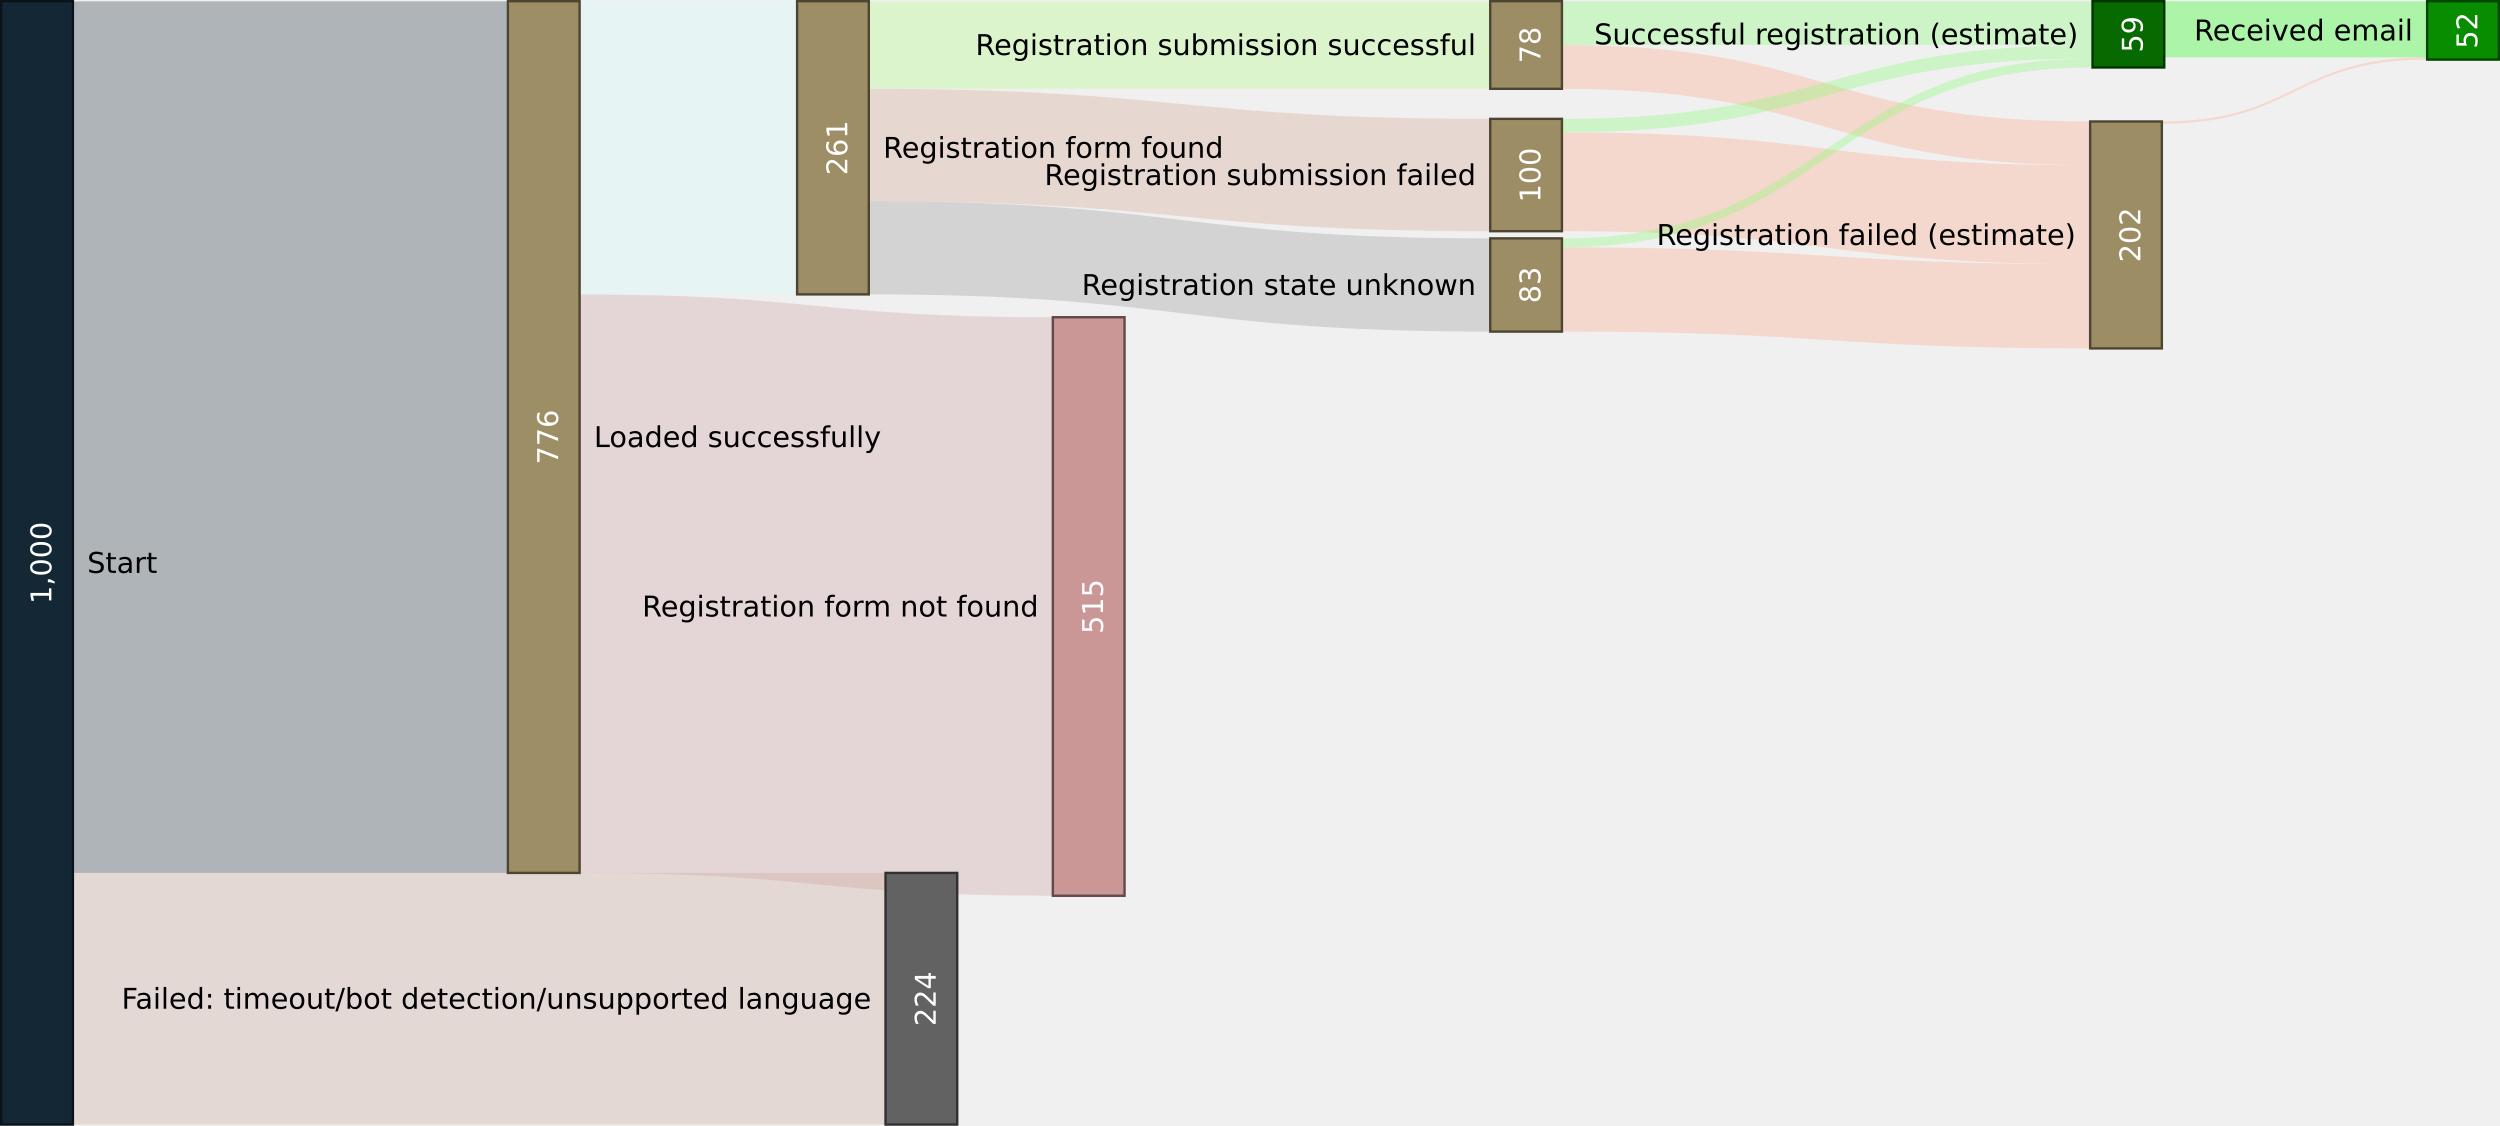
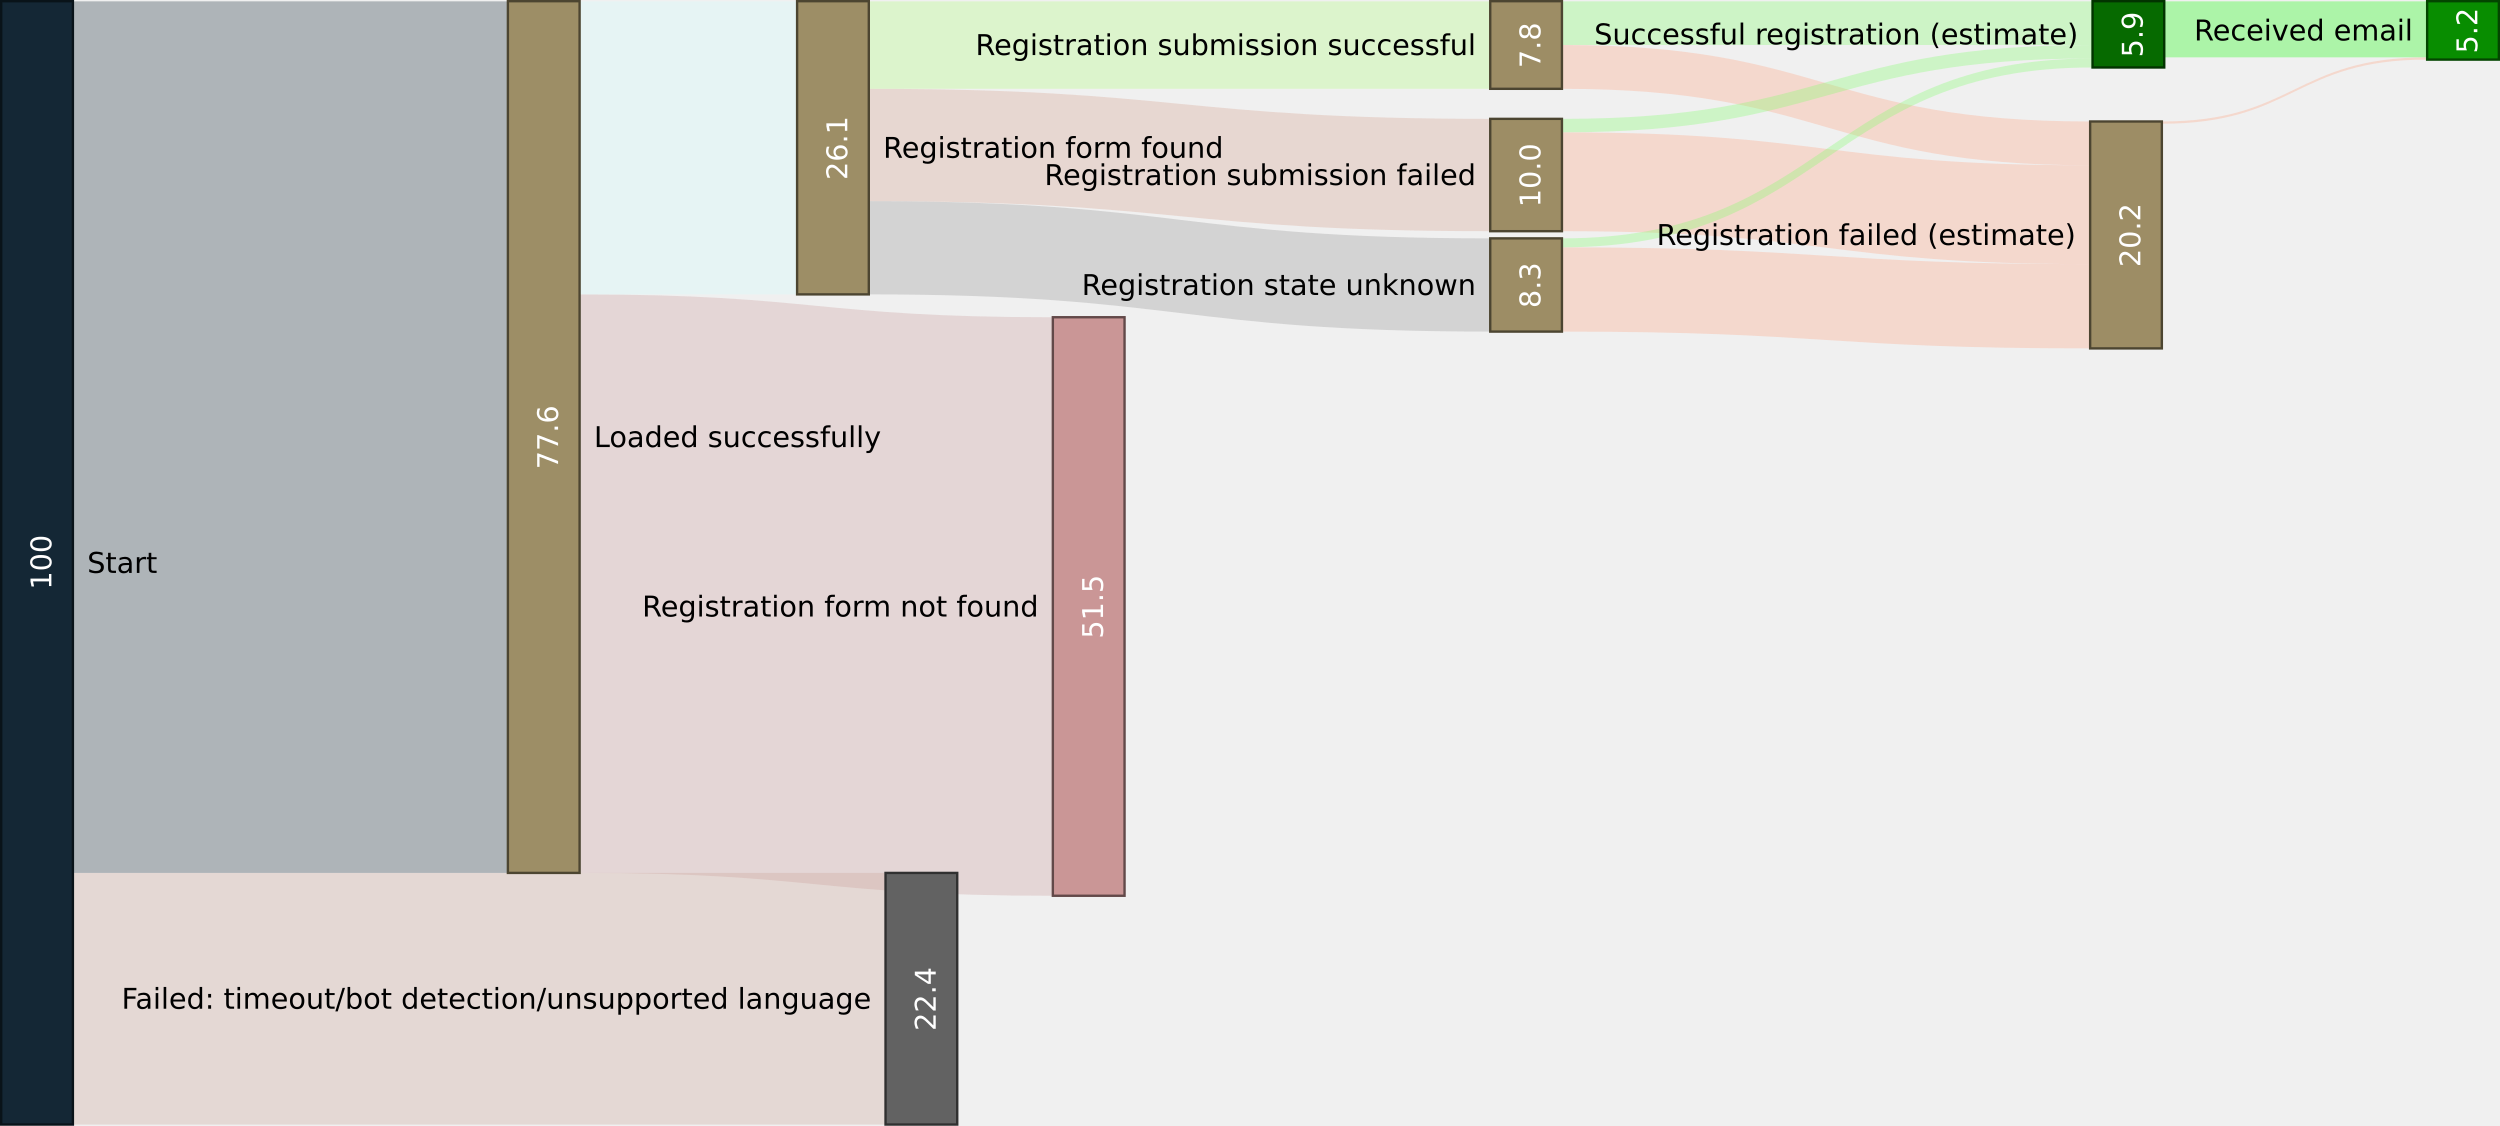
- <svg xmlns="http://www.w3.org/2000/svg" width="276.75mm" height="124.62mm" version="1.1" viewBox="0 0 276.75 124.62">
-   <defs>
+ <svg xmlns="http://www.w3.org/2000/svg" width="276.75mm" height="124.62mm" version="1.1" viewBox="0 0 276.75 124.62" id="svg223">
+   <defs id="defs47">
    <clipPath id="clipPath18">
-       <path d="m0 0h1255v526h-1255z" />
+       <path d="m0 0h1255v526h-1255z" id="path2" />
    </clipPath>
    <clipPath id="clipPath34">
-       <path d="m0 0h1255v526h-1255z" />
+       <path d="m0 0h1255v526h-1255z" id="path5" />
    </clipPath>
    <clipPath id="clipPath50">
-       <path d="m0 0h1255v526h-1255z" />
+       <path d="m0 0h1255v526h-1255z" id="path8" />
    </clipPath>
    <clipPath id="clipPath66">
-       <path d="m0 0h1255v526h-1255z" />
+       <path d="m0 0h1255v526h-1255z" id="path11" />
    </clipPath>
    <clipPath id="clipPath82">
-       <path d="m0 0h1255v526h-1255z" />
+       <path d="m0 0h1255v526h-1255z" id="path14" />
    </clipPath>
    <clipPath id="clipPath98">
-       <path d="m0 0h1255v526h-1255z" />
+       <path d="m0 0h1255v526h-1255z" id="path17" />
    </clipPath>
    <clipPath id="clipPath114">
-       <path d="m0 0h1255v526h-1255z" />
+       <path d="m0 0h1255v526h-1255z" id="path20" />
    </clipPath>
    <clipPath id="clipPath130">
-       <path d="m0 0h1255v526h-1255z" />
+       <path d="m0 0h1255v526h-1255z" id="path23" />
    </clipPath>
    <clipPath id="clipPath146">
-       <path d="m0 0h1255v526h-1255z" />
+       <path d="m0 0h1255v526h-1255z" id="path26" />
    </clipPath>
    <clipPath id="clipPath162">
-       <path d="m0 0h1255v526h-1255z" />
+       <path d="m0 0h1255v526h-1255z" id="path29" />
    </clipPath>
    <clipPath id="clipPath178">
-       <path d="m0 0h1255v526h-1255z" />
+       <path d="m0 0h1255v526h-1255z" id="path32" />
    </clipPath>
    <clipPath id="clipPath194">
-       <path d="m0 0h1255v526h-1255z" />
+       <path d="m0 0h1255v526h-1255z" id="path35" />
    </clipPath>
    <clipPath id="clipPath210">
-       <path d="m0 0h1255v526h-1255z" />
+       <path d="m0 0h1255v526h-1255z" id="path38" />
    </clipPath>
    <clipPath id="clipPath226">
-       <path d="m0 0h1255v526h-1255z" />
+       <path d="m0 0h1255v526h-1255z" id="path41" />
    </clipPath>
    <clipPath id="clipPath242">
-       <path d="m0 0h1255v526h-1255z" />
+       <path d="m0 0h1255v526h-1255z" id="path44" />
    </clipPath>
  </defs>
-   <g transform="translate(47.202 94.629)">
-     <g transform="matrix(.35278 0 0 .35278 -47.07 -94.497)">
-       <g clip-path="url(#clipPath18)" opacity=".3">
-         <path d="m22.5 0h136.5v273.54h-136.5z" fill="#142735" />
+   <g transform="translate(47.202 94.629)" id="g221">
+     <g transform="matrix(.35278 0 0 .35278 -47.07 -94.497)" id="g219">
+       <g clip-path="url(#clipPath18)" opacity=".3" id="g51">
+         <path d="m22.5 0h136.5v273.54h-136.5z" fill="#142735" id="path49" />
      </g>
-       <g clip-path="url(#clipPath34)" opacity=".3">
-         <path d="m181.5 92.004c74.25 0 74.25 7.168 148.5 7.168v181.54c-74.25 0-74.25-7.172-148.5-7.172z" fill="#ca9a9a" />
+       <g clip-path="url(#clipPath34)" opacity=".3" id="g55">
+         <path d="m181.5 92.004c74.25 0 74.25 7.168 148.5 7.168v181.54c-74.25 0-74.25-7.172-148.5-7.172z" fill="#ca9a9a" id="path53" />
      </g>
-       <g clip-path="url(#clipPath50)" opacity=".3">
-         <path d="m181.5 0h68.25v92.004h-68.25z" fill="#cfffff" />
+       <g clip-path="url(#clipPath50)" opacity=".3" id="g59">
+         <path d="m181.5 0h68.25v92.004h-68.25z" fill="#cfffff" id="path57" />
      </g>
-       <g clip-path="url(#clipPath66)" opacity=".3">
-         <path d="m22.5 273.54h255v78.961h-255z" fill="#c8a192" />
+       <g clip-path="url(#clipPath66)" opacity=".3" id="g63">
+         <path d="m22.5 273.54h255v78.961h-255z" fill="#c8a192" id="path61" />
      </g>
-       <g clip-path="url(#clipPath82)" opacity=".3">
-         <path d="m272.25 27.496c97.5 0 97.5 9.426 195 9.426v35.25c-97.5 0-97.5-9.426-195-9.426z" fill="#d59d89" />
+       <g clip-path="url(#clipPath82)" opacity=".3" id="g67">
+         <path d="m272.25 27.496c97.5 0 97.5 9.426 195 9.426v35.25c-97.5 0-97.5-9.426-195-9.426z" fill="#d59d89" id="path65" />
      </g>
-       <g clip-path="url(#clipPath98)" opacity=".3">
-         <path d="m489.75 41.152c82.875 0 82.875 10.344 165.75 10.344v31.02c-82.875 0-82.875-10.344-165.75-10.344z" fill="#ffa07d" />
+       <g clip-path="url(#clipPath98)" opacity=".3" id="g71">
+         <path d="m489.75 41.152c82.875 0 82.875 10.344 165.75 10.344v31.02c-82.875 0-82.875-10.344-165.75-10.344z" fill="#ffa07d" id="path69" />
      </g>
-       <g clip-path="url(#clipPath114)" opacity=".3">
-         <path d="m272.25 62.746c97.5 0 97.5 11.676 195 11.676v29.258c-97.5 0-97.5-11.676-195-11.676z" fill="#909090" />
+       <g clip-path="url(#clipPath114)" opacity=".3" id="g75">
+         <path d="m272.25 62.746c97.5 0 97.5 11.676 195 11.676v29.258c-97.5 0-97.5-11.676-195-11.676z" fill="#909090" id="path73" />
      </g>
-       <g clip-path="url(#clipPath130)" opacity=".3">
-         <path d="m272.25 0h195v27.496h-195z" fill="#b0ff78" />
+       <g clip-path="url(#clipPath130)" opacity=".3" id="g79">
+         <path d="m272.25 0h195v27.496h-195z" fill="#b0ff78" id="path77" />
      </g>
-       <g clip-path="url(#clipPath146)" opacity=".3">
-         <path d="m489.75 77.242c82.875 0 82.875 5.274 165.75 5.274v26.437c-82.875 0-82.875-5.273-165.75-5.273z" fill="#ffa07d" />
+       <g clip-path="url(#clipPath146)" opacity=".3" id="g83">
+         <path d="m489.75 77.242c82.875 0 82.875 5.274 165.75 5.274v26.437c-82.875 0-82.875-5.273-165.75-5.273z" fill="#ffa07d" id="path81" />
      </g>
-       <g clip-path="url(#clipPath162)" opacity=".3">
-         <path d="m678.75 0h82.5v17.625h-82.5z" fill="#0eff00" />
+       <g clip-path="url(#clipPath162)" opacity=".3" id="g87">
+         <path d="m678.75 0h82.5v17.625h-82.5z" fill="#0eff00" id="path85" />
      </g>
-       <g clip-path="url(#clipPath178)" opacity=".3">
-         <path d="m489.75 0h166.5v13.746h-166.5z" fill="#7bff64" />
+       <g clip-path="url(#clipPath178)" opacity=".3" id="g91">
+         <path d="m489.75 0h166.5v13.746h-166.5z" fill="#7bff64" id="path89" />
      </g>
-       <g clip-path="url(#clipPath194)" opacity=".3">
-         <path d="m489.75 13.746c82.875 0 82.875 24 165.75 24v13.75c-82.875 0-82.875-24-165.75-24z" fill="#ffa07d" />
+       <g clip-path="url(#clipPath194)" opacity=".3" id="g95">
+         <path d="m489.75 13.746c82.875 0 82.875 24 165.75 24v13.75c-82.875 0-82.875-24-165.75-24z" fill="#ffa07d" id="path93" />
      </g>
-       <g clip-path="url(#clipPath210)" opacity=".3">
-         <path d="m489.75 36.922c83.25 0 83.25-23.176 166.5-23.176v4.231c-83.25 0-83.25 23.175-166.5 23.175z" fill="#7bff64" />
+       <g clip-path="url(#clipPath210)" opacity=".3" id="g99">
+         <path d="m489.75 36.922c83.25 0 83.25-23.176 166.5-23.176v4.231c-83.25 0-83.25 23.175-166.5 23.175z" fill="#7bff64" id="path97" />
      </g>
-       <g clip-path="url(#clipPath226)" opacity=".3">
-         <path d="m489.75 74.422c83.25 0 83.25-56.445 166.5-56.445v2.82c-83.25 0-83.25 56.445-166.5 56.445z" fill="#7bff64" />
+       <g clip-path="url(#clipPath226)" opacity=".3" id="g103">
+         <path d="m489.75 74.422c83.25 0 83.25-56.445 166.5-56.445v2.82c-83.25 0-83.25 56.445-166.5 56.445z" fill="#7bff64" id="path101" />
      </g>
-       <g clip-path="url(#clipPath242)" opacity=".3">
-         <path d="m678 37.746c41.625 0 41.625-20.121 83.25-20.121v0.703c-41.625 0-41.625 20.125-83.25 20.125z" fill="#ffa07d" />
+       <g clip-path="url(#clipPath242)" opacity=".3" id="g107">
+         <path d="m678 37.746c41.625 0 41.625-20.121 83.25-20.121v0.703c-41.625 0-41.625 20.125-83.25 20.125z" fill="#ffa07d" id="path105" />
      </g>
-       <path d="m0 0h22.5v352.5h-22.5z" fill="#142735" stroke="#091319" stroke-width=".75" />
-       <text transform="translate(27,179.4)" fill="#000000" font-family="'DejaVu Sans'" font-size="9px">
-         <tspan x="0 5.706 9.234 14.742 18.441" y="0">Start</tspan>
+       <path d="m0 0h22.5v352.5h-22.5z" fill="#142735" stroke="#091319" stroke-width=".75" id="path109" />
+       <text transform="translate(27,179.4)" fill="#000000" font-family="'DejaVu Sans'" font-size="9px" id="text113">
+         <tspan x="0 5.706 9.234 14.742 18.441" y="0" id="tspan111">Start</tspan>
      </text>
-       <text transform="rotate(-90 102.44 86.691)" fill="#ffffff" font-family="'DejaVu Sans'" font-size="9px">
-         <tspan x="0 5.724 8.577 14.301 20.025" y="0">1,000</tspan>
+       <text transform="rotate(-90)" fill="#ffffff" font-family="'DejaVu Sans'" font-size="9px" id="text117" x="-184.631" y="15.749">
+         <tspan id="tspan115">100</tspan>
      </text>
-       <path d="m761.25 0h22.5v18.328h-22.5z" fill="#088d00" stroke="#034500" stroke-width=".75" />
-       <text transform="translate(688.12 12.315)" fill="#000000" font-family="'DejaVu Sans'" font-size="9px">
-         <tspan x="0 5.841 11.376 16.317 21.852 24.345 29.664 35.199 40.905 43.758 49.293 58.059 63.567 66.06" y="0">Received email</tspan>
+       <path d="m761.25 0h22.5v18.328h-22.5z" fill="#088d00" stroke="#034500" stroke-width=".75" id="path119" />
+       <text transform="translate(688.12 12.315)" fill="#000000" font-family="'DejaVu Sans'" font-size="9px" id="text123">
+         <tspan x="0 5.841 11.376 16.317 21.852 24.345 29.664 35.199 40.905 43.758 49.293 58.059 63.567 66.06" y="0" id="tspan121">Received email</tspan>
      </text>
-       <text transform="rotate(-90 395.95 -381.05)" fill="#ffffff" font-family="'DejaVu Sans'" font-size="9px">
-         <tspan x="0 5.724" y="0">52</tspan>
+       <text transform="rotate(-90)" fill="#ffffff" font-family="'DejaVu Sans'" font-size="9px" id="text127" x="-16.4" y="777">
+         <tspan id="tspan125">5.2</tspan>
      </text>
-       <path d="m159 0h22.5v273.54h-22.5z" fill="#9d8e66" stroke="#4c4531" stroke-width=".75" />
-       <text transform="translate(186,139.92)" fill="#000000" font-family="'DejaVu Sans'" font-size="9px">
-         <tspan x="0 4.851 10.35 15.858 21.564 27.099 32.805 35.658 40.338 46.035 50.976 55.917 61.452 66.132 70.812 73.98 79.677 82.17 84.663" y="0">Loaded successfully</tspan>
+       <path d="m159 0h22.5v273.54h-22.5z" fill="#9d8e66" stroke="#4c4531" stroke-width=".75" id="path129" />
+       <text transform="translate(186,139.92)" fill="#000000" font-family="'DejaVu Sans'" font-size="9px" id="text133">
+         <tspan x="0 4.851 10.35 15.858 21.564 27.099 32.805 35.658 40.338 46.035 50.976 55.917 61.452 66.132 70.812 73.98 79.677 82.17 84.663" y="0" id="tspan131">Loaded successfully</tspan>
      </text>
-       <text transform="rotate(-90 160.05 -14.695)" fill="#ffffff" font-family="'DejaVu Sans'" font-size="9px">
-         <tspan x="0 5.724 11.448" y="0">776</tspan>
+       <text transform="rotate(-90)" fill="#ffffff" font-family="'DejaVu Sans'" font-size="9px" id="text137" x="-146.855" y="174.745">
+         <tspan id="tspan135">77.6</tspan>
      </text>
-       <path d="m656.25 0h22.5v20.797h-22.5z" fill="#066a00" stroke="#023300" stroke-width=".75" />
-       <text transform="translate(499.88 13.549)" fill="#000000" font-family="'DejaVu Sans'" font-size="9px">
-         <tspan x="0 5.706 11.403 16.344 21.285 26.82 31.5 36.18 39.348 45.045 47.538 50.391 53.892 59.427 65.133 67.626 72.306 75.834 79.533 85.041 88.569 91.062 96.561 102.258 105.111 108.621 114.156 118.836 122.364 124.857 133.623 139.131 142.659 148.194" y="0">Successful registration (estimate)</tspan>
+       <path d="m656.25 0h22.5v20.797h-22.5z" fill="#066a00" stroke="#023300" stroke-width=".75" id="path139" />
+       <text transform="translate(499.88 13.549)" fill="#000000" font-family="'DejaVu Sans'" font-size="9px" id="text143">
+         <tspan x="0 5.706 11.403 16.344 21.285 26.82 31.5 36.18 39.348 45.045 47.538 50.391 53.892 59.427 65.133 67.626 72.306 75.834 79.533 85.041 88.569 91.062 96.561 102.258 105.111 108.621 114.156 118.836 122.364 124.857 133.623 139.131 142.659 148.194" y="0" id="tspan141">Successful registration (estimate)</tspan>
      </text>
-       <text transform="rotate(-90 344.06 -327.94)" fill="#ffffff" font-family="'DejaVu Sans'" font-size="9px">
-         <tspan x="0 5.724" y="0">59</tspan>
+       <text transform="rotate(-90)" fill="#ffffff" font-family="'DejaVu Sans'" font-size="9px" id="text147" x="-17.62" y="672">
+         <tspan id="tspan145">5.9</tspan>
      </text>
-       <path d="m249.75 0h22.5v92.004h-22.5z" fill="#9d8e66" stroke="#4c4531" stroke-width=".75" />
-       <text transform="translate(276.75 49.151)" fill="#000000" font-family="'DejaVu Sans'" font-size="9px">
-         <tspan x="0 5.841 11.376 17.082 19.575 24.255 27.783 31.482 36.99 40.518 43.011 48.51 54.207 57.06 60.228 65.727 69.264 78.03 80.883 84.051 89.55 95.247 100.944" y="0">Registration form found</tspan>
+       <path d="m249.75 0h22.5v92.004h-22.5z" fill="#9d8e66" stroke="#4c4531" stroke-width=".75" id="path149" />
+       <text transform="translate(276.75 49.151)" fill="#000000" font-family="'DejaVu Sans'" font-size="9px" id="text153">
+         <tspan x="0 5.841 11.376 17.082 19.575 24.255 27.783 31.482 36.99 40.518 43.011 48.51 54.207 57.06 60.228 65.727 69.264 78.03 80.883 84.051 89.55 95.247 100.944" y="0" id="tspan151">Registration form found</tspan>
      </text>
-       <text transform="rotate(-90 160.05 -105.45)" fill="#ffffff" font-family="'DejaVu Sans'" font-size="9px">
-         <tspan x="0 5.724 11.448" y="0">261</tspan>
+       <text transform="rotate(-90)" fill="#ffffff" font-family="'DejaVu Sans'" font-size="9px" id="text157" x="-56.1" y="265.5">
+         <tspan id="tspan155">26.1</tspan>
      </text>
-       <path d="m277.5 273.54h22.5v78.961h-22.5z" fill="#626262" stroke="#303030" stroke-width=".75" />
-       <text transform="translate(37.765 316.17)" fill="#000000" font-family="'DejaVu Sans'" font-size="9px">
-         <tspan x="0 4.347 9.855 12.348 14.841 20.376 26.082 29.106 31.959 35.487 37.98 46.746 52.281 57.78 63.477 67.005 70.029 75.735 81.234 84.762 87.615 93.321 98.856 102.384 107.919 112.86 116.388 118.881 124.38 130.077 133.101 138.798 144.495 149.175 154.872 160.578 166.284 171.783 175.482 179.01 184.545 190.251 193.104 195.597 201.105 206.802 212.508 218.205 223.713 229.419" y="0">Failed: timeout/bot detection/unsupported language</tspan>
+       <path d="m277.5 273.54h22.5v78.961h-22.5z" fill="#626262" stroke="#303030" stroke-width=".75" id="path159" />
+       <text transform="translate(37.765 316.17)" fill="#000000" font-family="'DejaVu Sans'" font-size="9px" id="text163">
+         <tspan x="0 4.347 9.855 12.348 14.841 20.376 26.082 29.106 31.959 35.487 37.98 46.746 52.281 57.78 63.477 67.005 70.029 75.735 81.234 84.762 87.615 93.321 98.856 102.384 107.919 112.86 116.388 118.881 124.38 130.077 133.101 138.798 144.495 149.175 154.872 160.578 166.284 171.783 175.482 179.01 184.545 190.251 193.104 195.597 201.105 206.802 212.508 218.205 223.713 229.419" y="0" id="tspan161">Failed: timeout/bot detection/unsupported language</tspan>
      </text>
-       <text transform="rotate(-90 307.43 14.18)" fill="#ffffff" font-family="'DejaVu Sans'" font-size="9px">
-         <tspan x="0 5.724 11.448" y="0">224</tspan>
+       <text transform="rotate(-90)" fill="#ffffff" font-family="'DejaVu Sans'" font-size="9px" id="text167" x="-323.11" y="293.25">
+         <tspan id="tspan165">22.4</tspan>
      </text>
-       <path d="m467.25 0h22.5v27.496h-22.5z" fill="#9d8d65" stroke="#4c4531" stroke-width=".75" />
-       <text transform="translate(305.72 16.898)" fill="#000000" font-family="'DejaVu Sans'" font-size="9px">
-         <tspan x="0 5.841 11.376 17.082 19.575 24.255 27.783 31.482 36.99 40.518 43.011 48.51 54.207 57.06 61.74 67.437 73.143 81.909 84.402 89.082 93.762 96.255 101.754 107.451 110.304 114.984 120.681 125.622 130.563 136.098 140.778 145.458 148.626 154.323" y="0">Registration submission successful</tspan>
+       <path d="m467.25 0h22.5v27.496h-22.5z" fill="#9d8d65" stroke="#4c4531" stroke-width=".75" id="path169" />
+       <text transform="translate(305.72 16.898)" fill="#000000" font-family="'DejaVu Sans'" font-size="9px" id="text173">
+         <tspan x="0 5.841 11.376 17.082 19.575 24.255 27.783 31.482 36.99 40.518 43.011 48.51 54.207 57.06 61.74 67.437 73.143 81.909 84.402 89.082 93.762 96.255 101.754 107.451 110.304 114.984 120.681 125.622 130.563 136.098 140.778 145.458 148.626 154.323" y="0" id="tspan171">Registration submission successful</tspan>
      </text>
-       <text transform="rotate(-90 251.24 -231.76)" fill="#ffffff" font-family="'DejaVu Sans'" font-size="9px">
-         <tspan x="0 5.724" y="0">78</tspan>
+       <text transform="rotate(-90)" fill="#ffffff" font-family="'DejaVu Sans'" font-size="9px" id="text177" x="-20.98" y="483">
+         <tspan id="tspan175">7.8</tspan>
      </text>
-       <path d="m467.25 36.922h22.5v35.25h-22.5z" fill="#9d8d65" stroke="#4c4531" stroke-width=".75" />
-       <text transform="translate(327.36 57.699)" fill="#000000" font-family="'DejaVu Sans'" font-size="9px">
-         <tspan x="0 5.841 11.376 17.082 19.575 24.255 27.783 31.482 36.99 40.518 43.011 48.51 54.207 57.06 61.74 67.437 73.143 81.909 84.402 89.082 93.762 96.255 101.754 107.451 110.304 113.472 118.98 121.473 123.966 129.501" y="0">Registration submission failed</tspan>
+       <path d="m467.25 36.922h22.5v35.25h-22.5z" fill="#9d8d65" stroke="#4c4531" stroke-width=".75" id="path179" />
+       <text transform="translate(327.36 57.699)" fill="#000000" font-family="'DejaVu Sans'" font-size="9px" id="text183">
+         <tspan x="0 5.841 11.376 17.082 19.575 24.255 27.783 31.482 36.99 40.518 43.011 48.51 54.207 57.06 61.74 67.437 73.143 81.909 84.402 89.082 93.762 96.255 101.754 107.451 110.304 113.472 118.98 121.473 123.966 129.501" y="0" id="tspan181">Registration submission failed</tspan>
      </text>
-       <text transform="rotate(-90 273.07 -209.93)" fill="#ffffff" font-family="'DejaVu Sans'" font-size="9px">
-         <tspan x="0 5.724 11.448" y="0">100</tspan>
+       <text transform="rotate(-90)" fill="#ffffff" font-family="'DejaVu Sans'" font-size="9px" id="text187" x="-64.64" y="483">
+         <tspan id="tspan185">10.0</tspan>
      </text>
-       <path d="m467.25 74.422h22.5v29.258h-22.5z" fill="#9d8d65" stroke="#4c4531" stroke-width=".75" />
-       <text transform="translate(339.06 92.202)" fill="#000000" font-family="'DejaVu Sans'" font-size="9px">
-         <tspan x="0 5.841 11.376 17.082 19.575 24.255 27.783 31.482 36.99 40.518 43.011 48.51 54.207 57.06 61.74 65.268 70.776 74.304 79.839 82.692 88.389 94.086 99.297 104.994 110.493 117.846" y="0">Registration state unknown</tspan>
+       <path d="m467.25 74.422h22.5v29.258h-22.5z" fill="#9d8d65" stroke="#4c4531" stroke-width=".75" id="path189" />
+       <text transform="translate(339.06 92.202)" fill="#000000" font-family="'DejaVu Sans'" font-size="9px" id="text193">
+         <tspan x="0 5.841 11.376 17.082 19.575 24.255 27.783 31.482 36.99 40.518 43.011 48.51 54.207 57.06 61.74 65.268 70.776 74.304 79.839 82.692 88.389 94.086 99.297 104.994 110.493 117.846" y="0" id="tspan191">Registration state unknown</tspan>
      </text>
-       <text transform="rotate(-90 288.89 -194.11)" fill="#ffffff" font-family="'DejaVu Sans'" font-size="9px">
-         <tspan x="0 5.724" y="0">83</tspan>
+       <text transform="rotate(-90)" fill="#ffffff" font-family="'DejaVu Sans'" font-size="9px" id="text197" x="-96.28" y="483">
+         <tspan id="tspan195">8.3</tspan>
      </text>
-       <path d="m330 99.172h22.5v181.54h-22.5z" fill="#ca9696" stroke="#624949" stroke-width=".75" />
-       <text transform="translate(201.13 193.09)" fill="#000000" font-family="'DejaVu Sans'" font-size="9px">
-         <tspan x="0 5.841 11.376 17.082 19.575 24.255 27.783 31.482 36.99 40.518 43.011 48.51 54.207 57.06 60.228 65.727 69.264 78.03 80.883 86.58 92.079 95.607 98.46 101.628 107.127 112.824 118.521" y="0">Registration form not found</tspan>
+       <path d="m330 99.172h22.5v181.54h-22.5z" fill="#ca9696" stroke="#624949" stroke-width=".75" id="path199" />
+       <text transform="translate(201.13 193.09)" fill="#000000" font-family="'DejaVu Sans'" font-size="9px" id="text203">
+         <tspan x="0 5.841 11.376 17.082 19.575 24.255 27.783 31.482 36.99 40.518 43.011 48.51 54.207 57.06 60.228 65.727 69.264 78.03 80.883 86.58 92.079 95.607 98.46 101.628 107.127 112.824 118.521" y="0" id="tspan201">Registration form not found</tspan>
      </text>
-       <text transform="rotate(-90 272.14 -73.61)" fill="#ffffff" font-family="'DejaVu Sans'" font-size="9px">
-         <tspan x="0 5.724 11.448" y="0">515</tspan>
+       <text transform="rotate(-90)" fill="#ffffff" font-family="'DejaVu Sans'" font-size="9px" id="text207" x="-200.03" y="345.75">
+         <tspan id="tspan205">51.5</tspan>
      </text>
-       <path d="m655.5 37.746h22.5v71.207h-22.5z" fill="#9d8d65" stroke="#4c4531" stroke-width=".75" />
-       <text transform="translate(519.45 76.5)" fill="#000000" font-family="'DejaVu Sans'" font-size="9px">
-         <tspan x="0 5.841 11.376 17.082 19.575 24.255 27.783 31.482 36.99 40.518 43.011 48.51 54.207 57.06 60.228 65.736 68.229 70.722 76.257 81.963 84.816 88.326 93.861 98.541 102.069 104.562 113.328 118.836 122.364 127.899" y="0">Registration failed (estimate)</tspan>
+       <path d="m655.5 37.746h22.5v71.207h-22.5z" fill="#9d8d65" stroke="#4c4531" stroke-width=".75" id="path209" />
+       <text transform="translate(519.45 76.5)" fill="#000000" font-family="'DejaVu Sans'" font-size="9px" id="text213">
+         <tspan x="0 5.841 11.376 17.082 19.575 24.255 27.783 31.482 36.99 40.518 43.011 48.51 54.207 57.06 60.228 65.736 68.229 70.722 76.257 81.963 84.816 88.326 93.861 98.541 102.069 104.562 113.328 118.836 122.364 127.899" y="0" id="tspan211">Registration failed (estimate)</tspan>
      </text>
-       <text transform="rotate(-90 376.59 -294.66)" fill="#ffffff" font-family="'DejaVu Sans'" font-size="9px">
-         <tspan x="0 5.724 11.448" y="0">202</tspan>
+       <text transform="rotate(-90)" fill="#ffffff" font-family="'DejaVu Sans'" font-size="9px" id="text217" x="-83.43" y="671.25">
+         <tspan id="tspan215">20.2</tspan>
      </text>
    </g>
  </g>
</svg>
